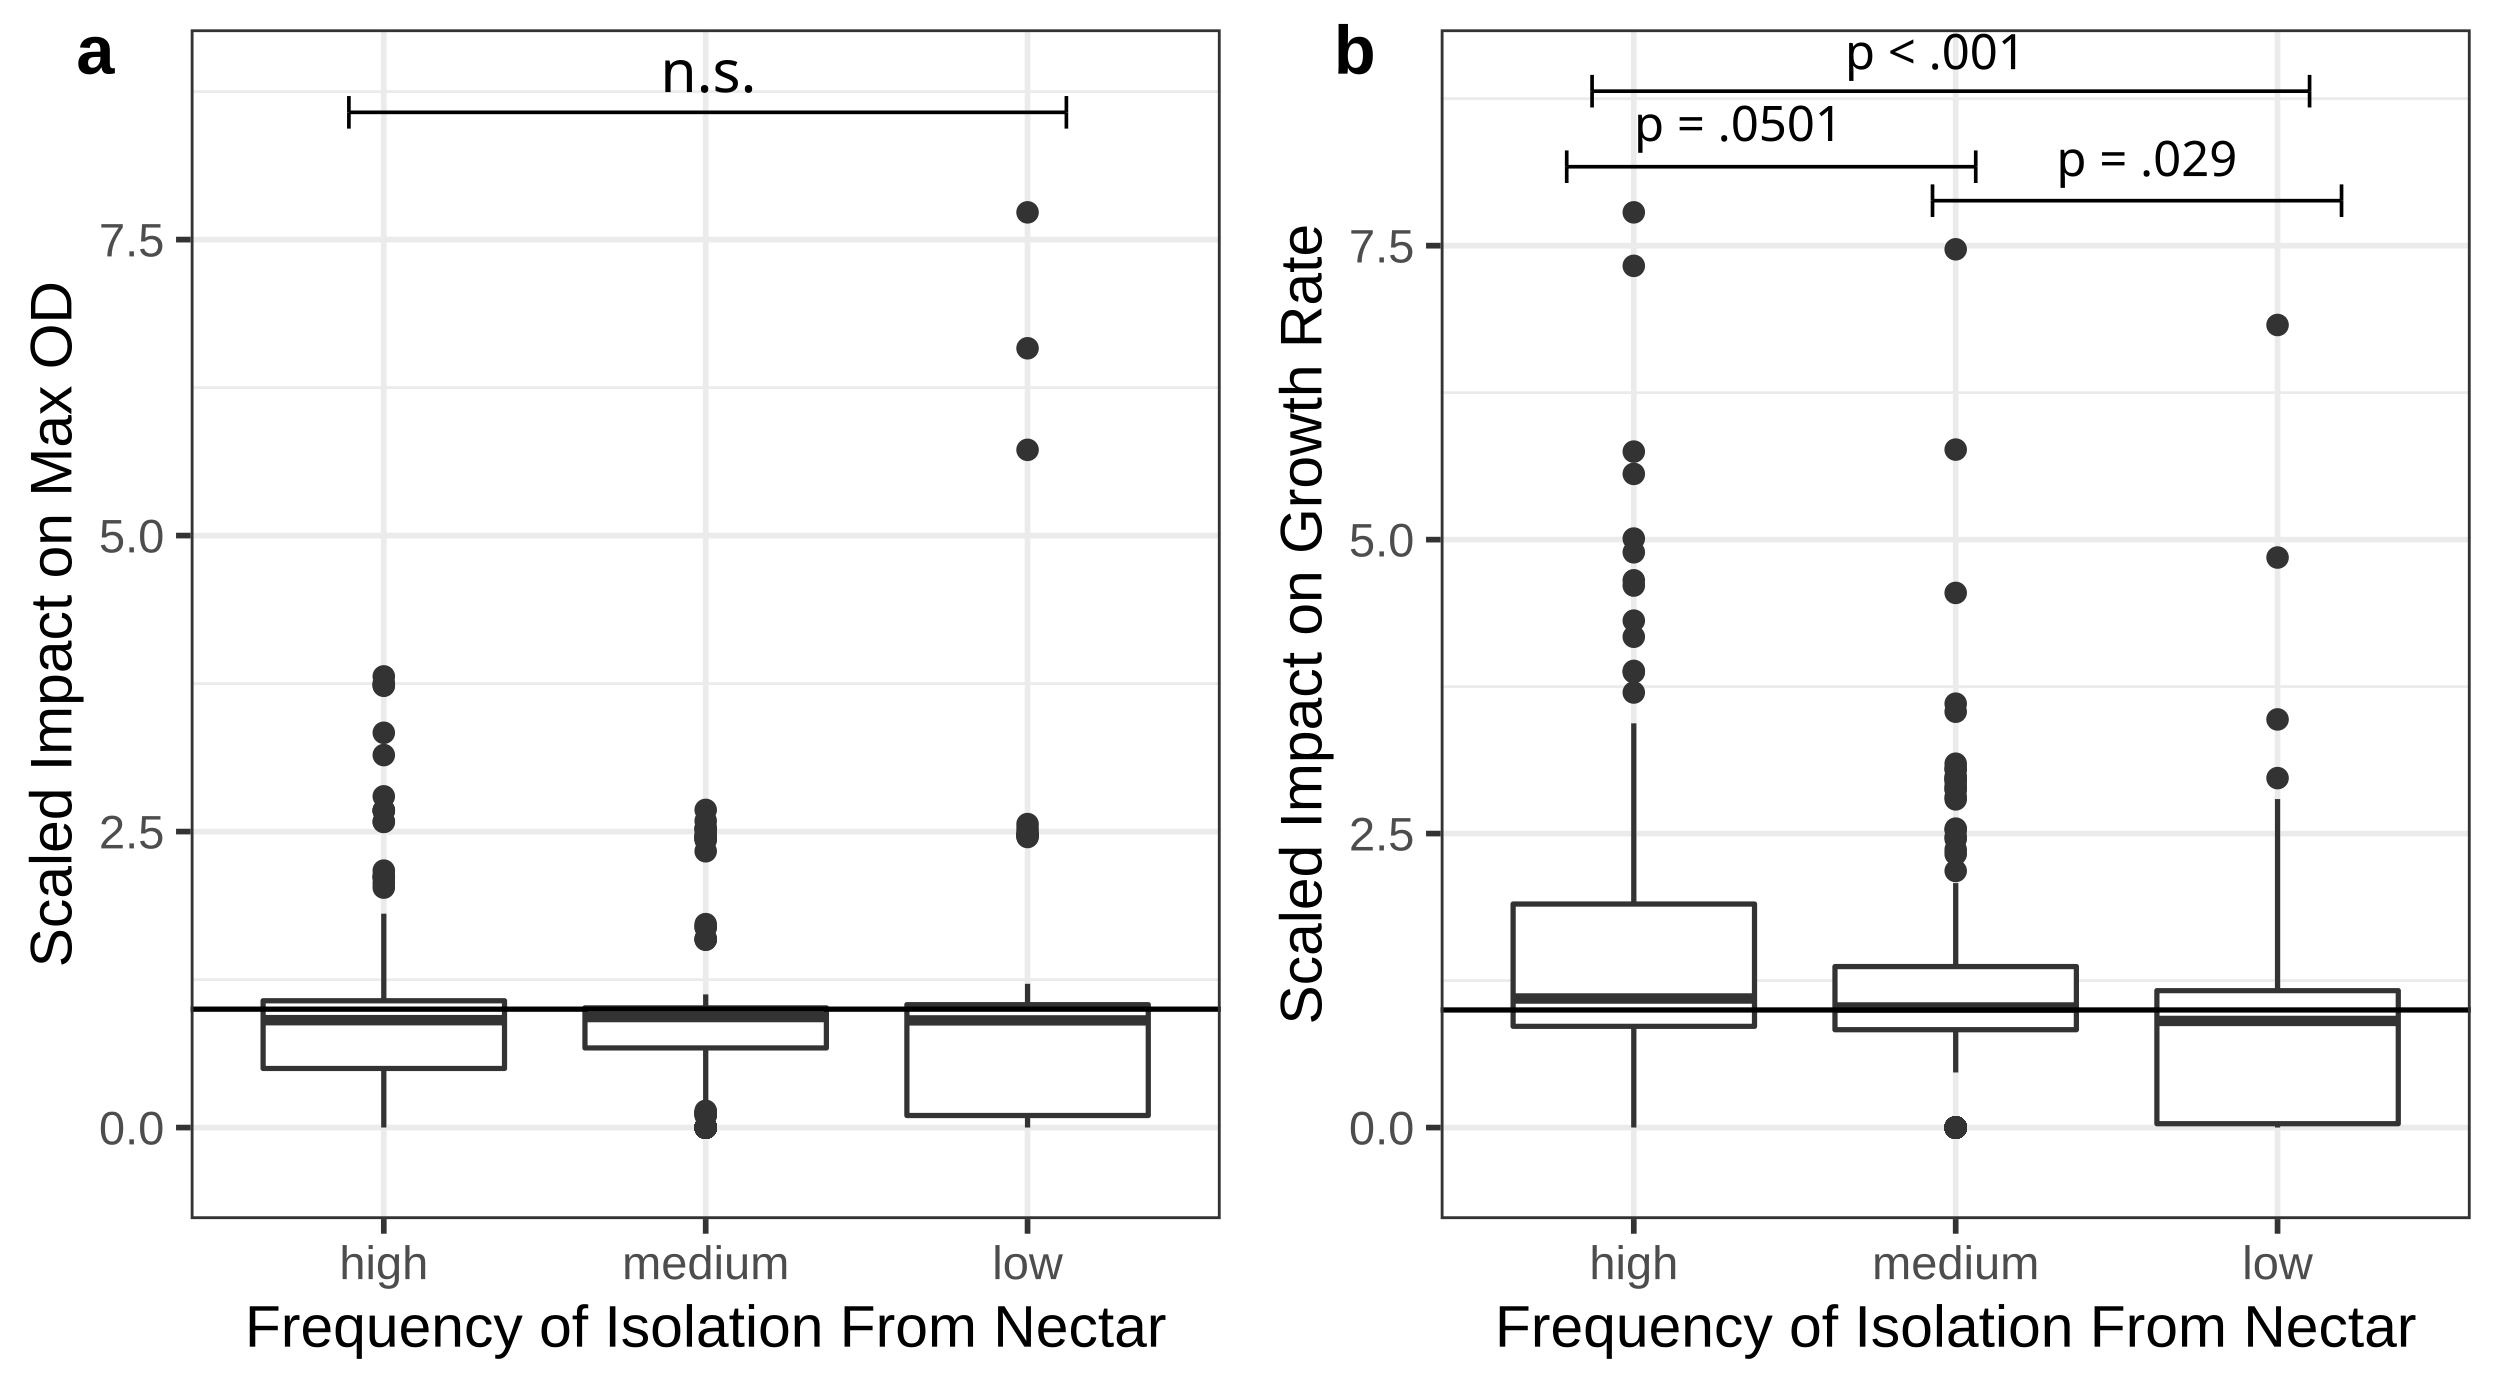
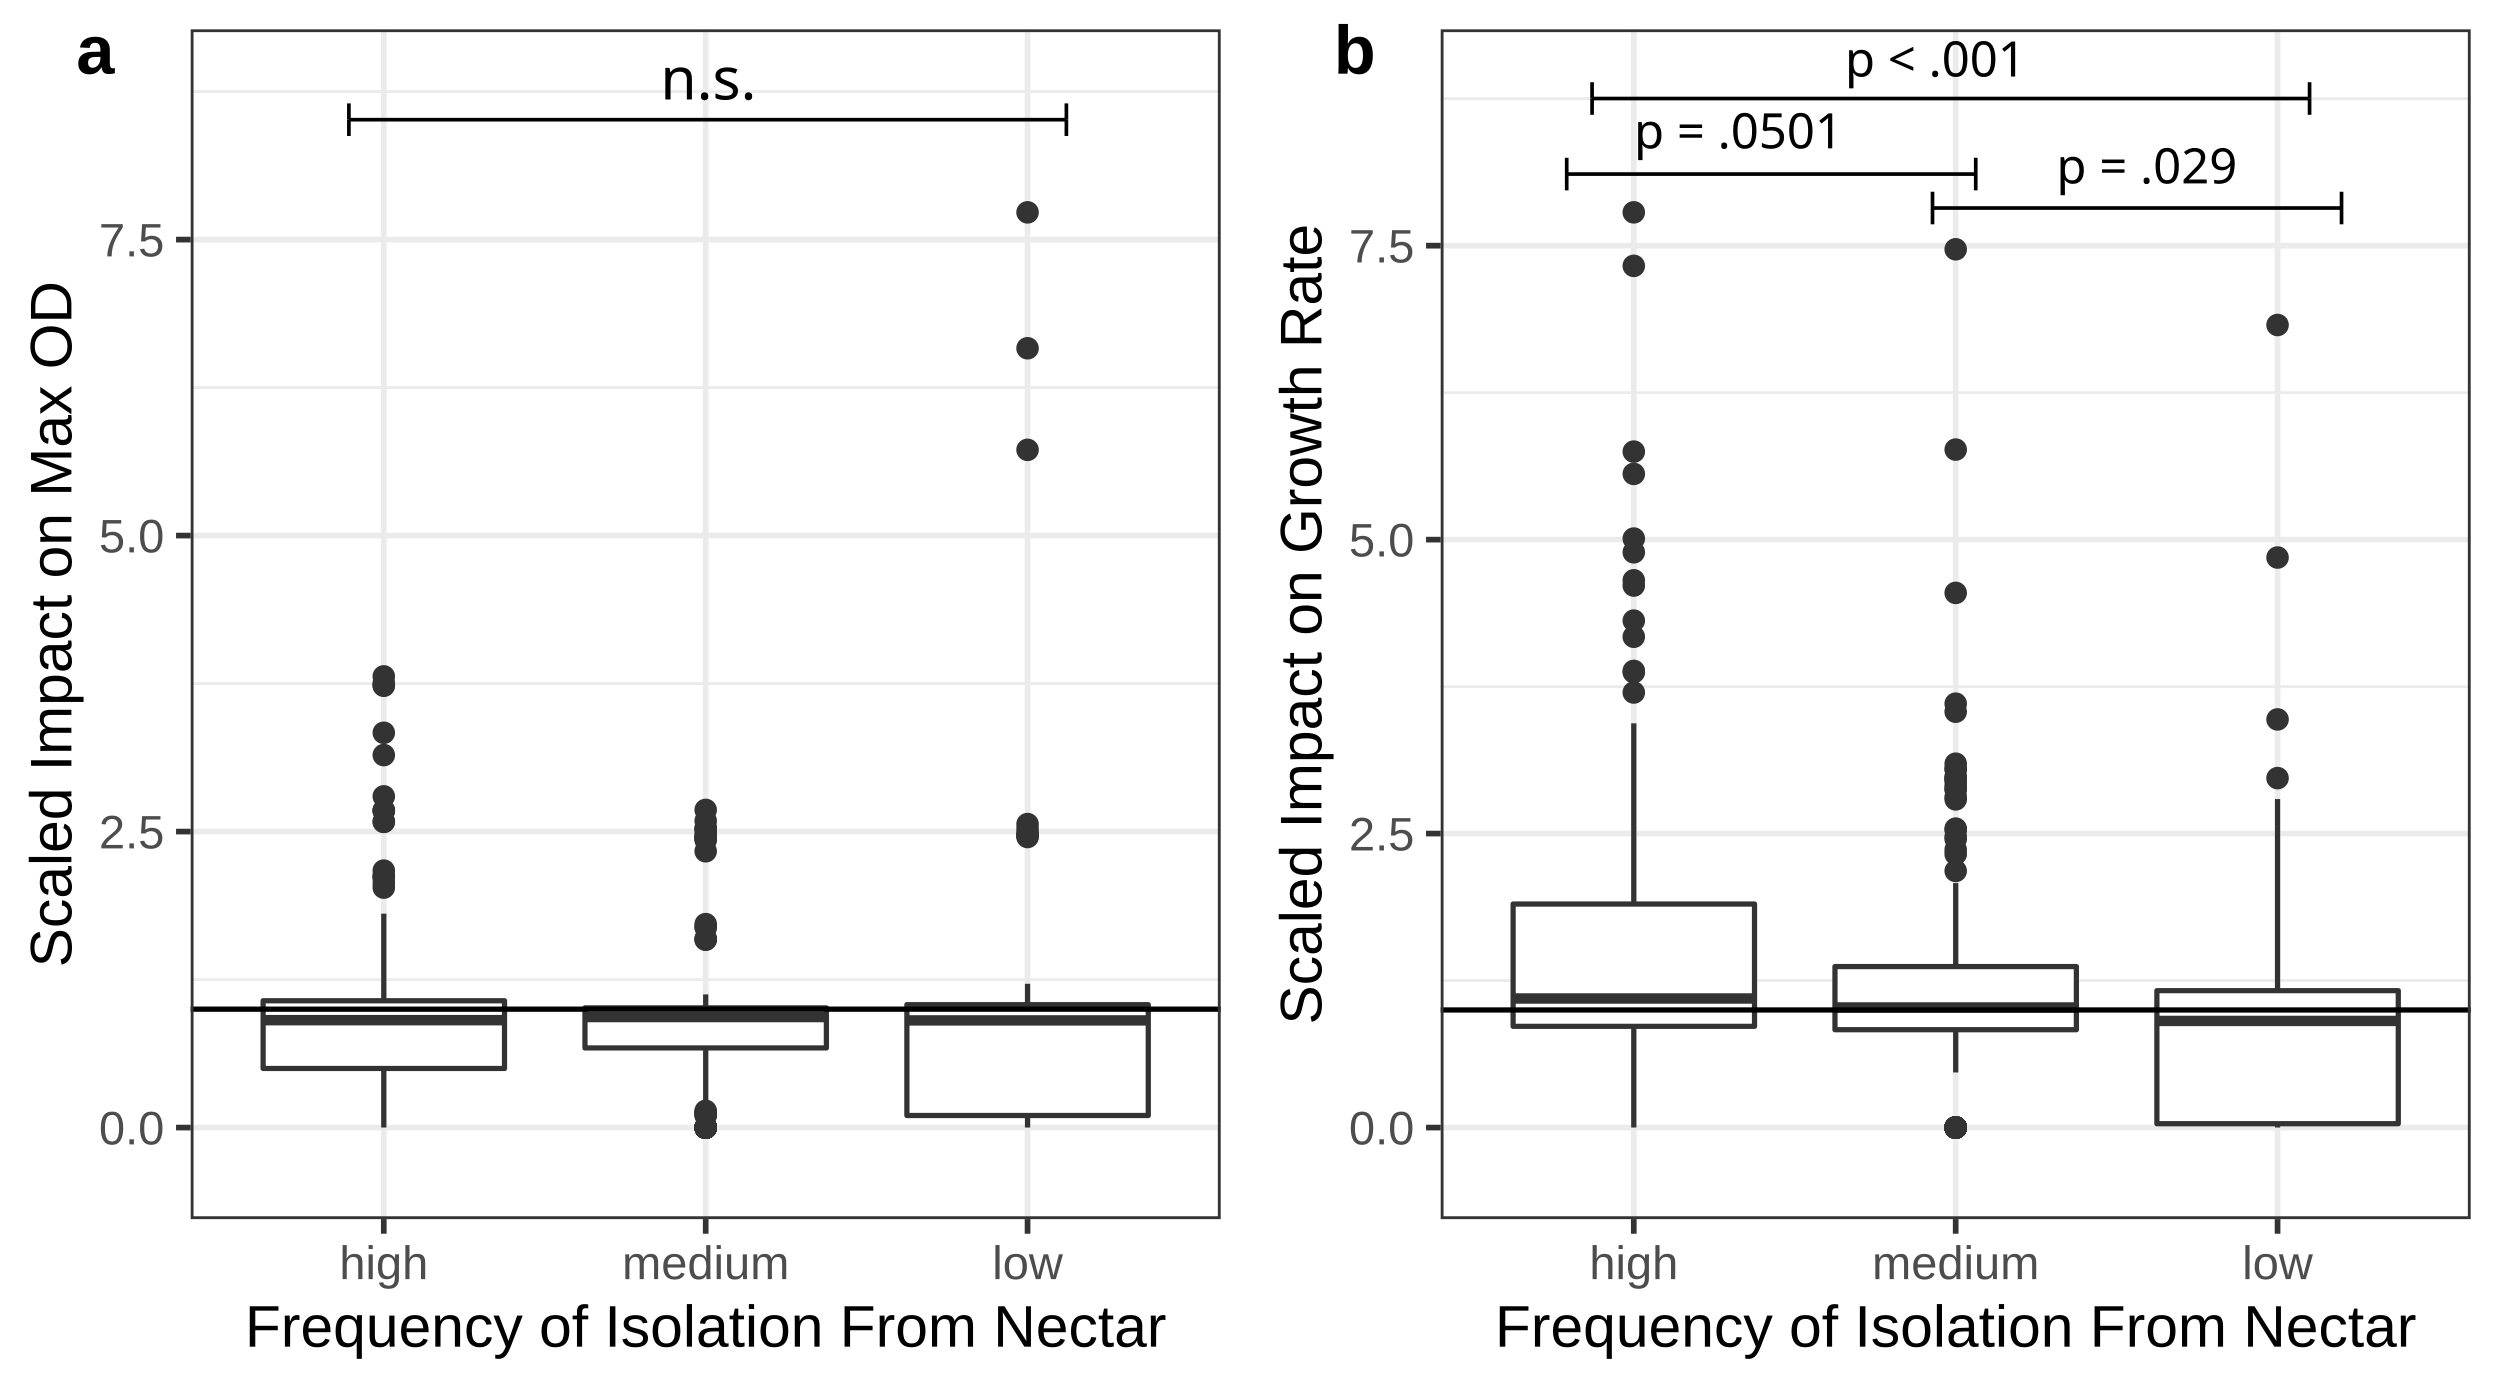
<svg xmlns="http://www.w3.org/2000/svg" class="svglite" width="510.24pt" height="283.46pt" viewBox="0 0 510.24 283.46" version="1.1" id="svg523">
  <defs id="defs4">
    <style type="text/css" id="style2">
    .svglite line, .svglite polyline, .svglite polygon, .svglite path, .svglite rect, .svglite circle {
      fill: none;
      stroke: #000000;
      stroke-linecap: round;
      stroke-linejoin: round;
      stroke-miterlimit: 10.00;
    }
  </style>
  </defs>
  <rect width="100%" height="100%" style="stroke: none; fill: none;" id="rect6" />
  <defs id="defs11">
    <clipPath id="cpMC4wMHw1MTAuMjR8MC4wMHwyODMuNDY=">
      <rect x="0.00" y="0.00" width="510.24" height="283.46" id="rect8" />
    </clipPath>
  </defs>
  <g clip-path="url(#cpMC4wMHw1MTAuMjR8MC4wMHwyODMuNDY=)" id="g13" />
  <defs id="defs18">
    <clipPath id="cpMC4wMHwyNTUuMTJ8MC4wMHwyODMuNDY=">
      <rect x="0.00" y="0.00" width="255.12" height="283.46" id="rect15" />
    </clipPath>
  </defs>
  <g clip-path="url(#cpMC4wMHwyNTUuMTJ8MC4wMHwyODMuNDY=)" id="g22">
    <rect x="0.00" y="0.00" width="255.12" height="283.46" style="stroke-width: 1.16; stroke: #FFFFFF; fill: #FFFFFF;" id="rect20" />
  </g>
  <g clip-path="url(#cpMC4wMHw1MTAuMjR8MC4wMHwyODMuNDY=)" id="g24" />
  <defs id="defs29">
    <clipPath id="cpMzguOTJ8MjQ5LjE0fDUuOTh8MjQ4Ljgx">
      <rect x="38.92" y="5.98" width="210.22" height="242.84" id="rect26" />
    </clipPath>
  </defs>
  <g clip-path="url(#cpMzguOTJ8MjQ5LjE0fDUuOTh8MjQ4Ljgx)" id="g241">
    <rect x="38.92" y="5.98" width="210.22" height="242.84" style="stroke-width: 1.16; stroke: none; fill: #FFFFFF;" id="rect31" />
    <polyline points="38.92,199.93 249.14,199.93 " style="stroke-width: 0.58; stroke: #EBEBEB; stroke-linecap: butt;" id="polyline33" />
    <polyline points="38.92,139.51 249.14,139.51 " style="stroke-width: 0.58; stroke: #EBEBEB; stroke-linecap: butt;" id="polyline35" />
    <polyline points="38.92,79.10 249.14,79.10 " style="stroke-width: 0.58; stroke: #EBEBEB; stroke-linecap: butt;" id="polyline37" />
    <polyline points="38.92,18.69 249.14,18.69 " style="stroke-width: 0.58; stroke: #EBEBEB; stroke-linecap: butt;" id="polyline39" />
    <polyline points="38.92,230.13 249.14,230.13 " style="stroke-width: 1.16; stroke: #EBEBEB; stroke-linecap: butt;" id="polyline41" />
    <polyline points="38.92,169.72 249.14,169.72 " style="stroke-width: 1.16; stroke: #EBEBEB; stroke-linecap: butt;" id="polyline43" />
    <polyline points="38.92,109.31 249.14,109.31 " style="stroke-width: 1.16; stroke: #EBEBEB; stroke-linecap: butt;" id="polyline45" />
    <polyline points="38.92,48.90 249.14,48.90 " style="stroke-width: 1.16; stroke: #EBEBEB; stroke-linecap: butt;" id="polyline47" />
    <polyline points="78.33,248.81 78.33,5.98 " style="stroke-width: 1.16; stroke: #EBEBEB; stroke-linecap: butt;" id="polyline49" />
    <polyline points="144.03,248.81 144.03,5.98 " style="stroke-width: 1.16; stroke: #EBEBEB; stroke-linecap: butt;" id="polyline51" />
    <polyline points="209.72,248.81 209.72,5.98 " style="stroke-width: 1.16; stroke: #EBEBEB; stroke-linecap: butt;" id="polyline53" />
    <circle cx="78.33" cy="138.05" r="1.95" style="stroke-width: 0.71; stroke: #333333; fill: #333333;" id="circle55" />
    <circle cx="78.33" cy="154.11" r="1.95" style="stroke-width: 0.71; stroke: #333333; fill: #333333;" id="circle57" />
    <circle cx="78.33" cy="149.56" r="1.95" style="stroke-width: 0.71; stroke: #333333; fill: #333333;" id="circle59" />
    <circle cx="78.33" cy="139.96" r="1.95" style="stroke-width: 0.71; stroke: #333333; fill: #333333;" id="circle61" />
    <circle cx="78.33" cy="139.44" r="1.95" style="stroke-width: 0.71; stroke: #333333; fill: #333333;" id="circle63" />
    <circle cx="78.33" cy="139.85" r="1.95" style="stroke-width: 0.71; stroke: #333333; fill: #333333;" id="circle65" />
    <circle cx="78.33" cy="179.18" r="1.95" style="stroke-width: 0.71; stroke: #333333; fill: #333333;" id="circle67" />
    <circle cx="78.33" cy="181.16" r="1.95" style="stroke-width: 0.71; stroke: #333333; fill: #333333;" id="circle69" />
    <circle cx="78.33" cy="178.68" r="1.95" style="stroke-width: 0.71; stroke: #333333; fill: #333333;" id="circle71" />
    <circle cx="78.33" cy="179.00" r="1.95" style="stroke-width: 0.71; stroke: #333333; fill: #333333;" id="circle73" />
    <circle cx="78.33" cy="180.25" r="1.95" style="stroke-width: 0.71; stroke: #333333; fill: #333333;" id="circle75" />
    <circle cx="78.33" cy="177.69" r="1.95" style="stroke-width: 0.71; stroke: #333333; fill: #333333;" id="circle77" />
    <circle cx="78.33" cy="165.43" r="1.95" style="stroke-width: 0.71; stroke: #333333; fill: #333333;" id="circle79" />
    <circle cx="78.33" cy="162.53" r="1.95" style="stroke-width: 0.71; stroke: #333333; fill: #333333;" id="circle81" />
    <circle cx="78.33" cy="167.68" r="1.95" style="stroke-width: 0.71; stroke: #333333; fill: #333333;" id="circle83" />
    <circle cx="78.33" cy="165.45" r="1.95" style="stroke-width: 0.71; stroke: #333333; fill: #333333;" id="circle85" />
    <circle cx="78.33" cy="167.75" r="1.95" style="stroke-width: 0.71; stroke: #333333; fill: #333333;" id="circle87" />
    <circle cx="78.33" cy="165.41" r="1.95" style="stroke-width: 0.71; stroke: #333333; fill: #333333;" id="circle89" />
    <line x1="78.33" y1="204.25" x2="78.33" y2="186.47" style="stroke-width: 1.07; stroke: #333333; stroke-linecap: butt;" id="line91" />
    <line x1="78.33" y1="218.07" x2="78.33" y2="230.13" style="stroke-width: 1.07; stroke: #333333; stroke-linecap: butt;" id="line93" />
    <polygon points="53.70,204.25 53.70,218.07 102.97,218.07 102.97,204.25 53.70,204.25 " style="stroke-width: 1.07; stroke: #333333; fill: #FFFFFF;" id="polygon95" />
    <line x1="53.70" y1="208.21" x2="102.97" y2="208.21" style="stroke-width: 2.13; stroke: #333333; stroke-linecap: butt;" id="line97" />
    <circle cx="144.03" cy="173.74" r="1.95" style="stroke-width: 0.71; stroke: #333333; fill: #333333;" id="circle99" />
    <circle cx="144.03" cy="230.13" r="1.95" style="stroke-width: 0.71; stroke: #333333; fill: #333333;" id="circle101" />
    <circle cx="144.03" cy="169.37" r="1.95" style="stroke-width: 0.71; stroke: #333333; fill: #333333;" id="circle103" />
    <circle cx="144.03" cy="230.13" r="1.95" style="stroke-width: 0.71; stroke: #333333; fill: #333333;" id="circle105" />
    <circle cx="144.03" cy="168.99" r="1.95" style="stroke-width: 0.71; stroke: #333333; fill: #333333;" id="circle107" />
    <circle cx="144.03" cy="170.91" r="1.95" style="stroke-width: 0.71; stroke: #333333; fill: #333333;" id="circle109" />
    <circle cx="144.03" cy="230.13" r="1.95" style="stroke-width: 0.71; stroke: #333333; fill: #333333;" id="circle111" />
    <circle cx="144.03" cy="230.13" r="1.95" style="stroke-width: 0.71; stroke: #333333; fill: #333333;" id="circle113" />
    <circle cx="144.03" cy="167.55" r="1.95" style="stroke-width: 0.71; stroke: #333333; fill: #333333;" id="circle115" />
    <circle cx="144.03" cy="230.13" r="1.95" style="stroke-width: 0.71; stroke: #333333; fill: #333333;" id="circle117" />
    <circle cx="144.03" cy="230.13" r="1.95" style="stroke-width: 0.71; stroke: #333333; fill: #333333;" id="circle119" />
    <circle cx="144.03" cy="169.16" r="1.95" style="stroke-width: 0.71; stroke: #333333; fill: #333333;" id="circle121" />
    <circle cx="144.03" cy="226.72" r="1.95" style="stroke-width: 0.71; stroke: #333333; fill: #333333;" id="circle123" />
    <circle cx="144.03" cy="230.13" r="1.95" style="stroke-width: 0.71; stroke: #333333; fill: #333333;" id="circle125" />
    <circle cx="144.03" cy="227.56" r="1.95" style="stroke-width: 0.71; stroke: #333333; fill: #333333;" id="circle127" />
    <circle cx="144.03" cy="227.09" r="1.95" style="stroke-width: 0.71; stroke: #333333; fill: #333333;" id="circle129" />
    <circle cx="144.03" cy="230.13" r="1.95" style="stroke-width: 0.71; stroke: #333333; fill: #333333;" id="circle131" />
    <circle cx="144.03" cy="230.13" r="1.95" style="stroke-width: 0.71; stroke: #333333; fill: #333333;" id="circle133" />
    <circle cx="144.03" cy="230.13" r="1.95" style="stroke-width: 0.71; stroke: #333333; fill: #333333;" id="circle135" />
    <circle cx="144.03" cy="227.18" r="1.95" style="stroke-width: 0.71; stroke: #333333; fill: #333333;" id="circle137" />
    <circle cx="144.03" cy="227.09" r="1.95" style="stroke-width: 0.71; stroke: #333333; fill: #333333;" id="circle139" />
    <circle cx="144.03" cy="230.13" r="1.95" style="stroke-width: 0.71; stroke: #333333; fill: #333333;" id="circle141" />
    <circle cx="144.03" cy="227.65" r="1.95" style="stroke-width: 0.71; stroke: #333333; fill: #333333;" id="circle143" />
    <circle cx="144.03" cy="230.13" r="1.95" style="stroke-width: 0.71; stroke: #333333; fill: #333333;" id="circle145" />
    <circle cx="144.03" cy="230.13" r="1.95" style="stroke-width: 0.71; stroke: #333333; fill: #333333;" id="circle147" />
    <circle cx="144.03" cy="230.13" r="1.95" style="stroke-width: 0.71; stroke: #333333; fill: #333333;" id="circle149" />
    <circle cx="144.03" cy="170.35" r="1.95" style="stroke-width: 0.71; stroke: #333333; fill: #333333;" id="circle151" />
    <circle cx="144.03" cy="230.13" r="1.95" style="stroke-width: 0.71; stroke: #333333; fill: #333333;" id="circle153" />
    <circle cx="144.03" cy="171.46" r="1.95" style="stroke-width: 0.71; stroke: #333333; fill: #333333;" id="circle155" />
    <circle cx="144.03" cy="230.13" r="1.95" style="stroke-width: 0.71; stroke: #333333; fill: #333333;" id="circle157" />
    <circle cx="144.03" cy="230.13" r="1.95" style="stroke-width: 0.71; stroke: #333333; fill: #333333;" id="circle159" />
    <circle cx="144.03" cy="230.13" r="1.95" style="stroke-width: 0.71; stroke: #333333; fill: #333333;" id="circle161" />
    <circle cx="144.03" cy="170.66" r="1.95" style="stroke-width: 0.71; stroke: #333333; fill: #333333;" id="circle163" />
    <circle cx="144.03" cy="171.07" r="1.95" style="stroke-width: 0.71; stroke: #333333; fill: #333333;" id="circle165" />
    <circle cx="144.03" cy="230.13" r="1.95" style="stroke-width: 0.71; stroke: #333333; fill: #333333;" id="circle167" />
    <circle cx="144.03" cy="165.30" r="1.95" style="stroke-width: 0.71; stroke: #333333; fill: #333333;" id="circle169" />
    <circle cx="144.03" cy="230.13" r="1.95" style="stroke-width: 0.71; stroke: #333333; fill: #333333;" id="circle171" />
    <circle cx="144.03" cy="230.13" r="1.95" style="stroke-width: 0.71; stroke: #333333; fill: #333333;" id="circle173" />
    <circle cx="144.03" cy="171.07" r="1.95" style="stroke-width: 0.71; stroke: #333333; fill: #333333;" id="circle175" />
    <circle cx="144.03" cy="188.61" r="1.95" style="stroke-width: 0.71; stroke: #333333; fill: #333333;" id="circle177" />
    <circle cx="144.03" cy="191.72" r="1.95" style="stroke-width: 0.71; stroke: #333333; fill: #333333;" id="circle179" />
    <circle cx="144.03" cy="191.80" r="1.95" style="stroke-width: 0.71; stroke: #333333; fill: #333333;" id="circle181" />
    <circle cx="144.03" cy="230.13" r="1.95" style="stroke-width: 0.71; stroke: #333333; fill: #333333;" id="circle183" />
    <circle cx="144.03" cy="191.57" r="1.95" style="stroke-width: 0.71; stroke: #333333; fill: #333333;" id="circle185" />
    <circle cx="144.03" cy="230.13" r="1.95" style="stroke-width: 0.71; stroke: #333333; fill: #333333;" id="circle187" />
    <circle cx="144.03" cy="189.30" r="1.95" style="stroke-width: 0.71; stroke: #333333; fill: #333333;" id="circle189" />
    <circle cx="144.03" cy="230.13" r="1.95" style="stroke-width: 0.71; stroke: #333333; fill: #333333;" id="circle191" />
    <circle cx="144.03" cy="230.13" r="1.95" style="stroke-width: 0.71; stroke: #333333; fill: #333333;" id="circle193" />
    <circle cx="144.03" cy="230.13" r="1.95" style="stroke-width: 0.71; stroke: #333333; fill: #333333;" id="circle195" />
    <circle cx="144.03" cy="230.13" r="1.95" style="stroke-width: 0.71; stroke: #333333; fill: #333333;" id="circle197" />
    <circle cx="144.03" cy="230.13" r="1.95" style="stroke-width: 0.71; stroke: #333333; fill: #333333;" id="circle199" />
    <circle cx="144.03" cy="189.15" r="1.95" style="stroke-width: 0.71; stroke: #333333; fill: #333333;" id="circle201" />
    <line x1="144.03" y1="205.70" x2="144.03" y2="202.95" style="stroke-width: 1.07; stroke: #333333; stroke-linecap: butt;" id="line203" />
    <line x1="144.03" y1="213.88" x2="144.03" y2="225.30" style="stroke-width: 1.07; stroke: #333333; stroke-linecap: butt;" id="line205" />
    <polygon points="119.39,205.70 119.39,213.88 168.66,213.88 168.66,205.70 119.39,205.70 " style="stroke-width: 1.07; stroke: #333333; fill: #FFFFFF;" id="polygon207" />
    <line x1="119.39" y1="207.58" x2="168.66" y2="207.58" style="stroke-width: 2.13; stroke: #333333; stroke-linecap: butt;" id="line209" />
    <circle cx="209.72" cy="43.34" r="1.95" style="stroke-width: 0.71; stroke: #333333; fill: #333333;" id="circle211" />
    <circle cx="209.72" cy="71.08" r="1.95" style="stroke-width: 0.71; stroke: #333333; fill: #333333;" id="circle213" />
    <circle cx="209.72" cy="91.81" r="1.95" style="stroke-width: 0.71; stroke: #333333; fill: #333333;" id="circle215" />
    <circle cx="209.72" cy="169.26" r="1.95" style="stroke-width: 0.71; stroke: #333333; fill: #333333;" id="circle217" />
    <circle cx="209.72" cy="170.83" r="1.95" style="stroke-width: 0.71; stroke: #333333; fill: #333333;" id="circle219" />
    <circle cx="209.72" cy="170.21" r="1.95" style="stroke-width: 0.71; stroke: #333333; fill: #333333;" id="circle221" />
    <circle cx="209.72" cy="168.19" r="1.95" style="stroke-width: 0.71; stroke: #333333; fill: #333333;" id="circle223" />
    <circle cx="209.72" cy="170.40" r="1.95" style="stroke-width: 0.71; stroke: #333333; fill: #333333;" id="circle225" />
    <circle cx="209.72" cy="170.59" r="1.95" style="stroke-width: 0.71; stroke: #333333; fill: #333333;" id="circle227" />
    <line x1="209.72" y1="205.05" x2="209.72" y2="200.79" style="stroke-width: 1.07; stroke: #333333; stroke-linecap: butt;" id="line229" />
    <line x1="209.72" y1="227.67" x2="209.72" y2="230.13" style="stroke-width: 1.07; stroke: #333333; stroke-linecap: butt;" id="line231" />
    <polygon points="185.09,205.05 185.09,227.67 234.36,227.67 234.36,205.05 185.09,205.05 " style="stroke-width: 1.07; stroke: #333333; fill: #FFFFFF;" id="polygon233" />
    <line x1="185.09" y1="208.26" x2="234.36" y2="208.26" style="stroke-width: 2.13; stroke: #333333; stroke-linecap: butt;" id="line235" />
    <line x1="38.92" y1="205.97" x2="249.14" y2="205.97" style="stroke-width: 1.07; stroke-linecap: butt;" id="line237" />
    <rect x="38.92" y="5.98" width="210.22" height="242.84" style="stroke-width: 1.16; stroke: #333333;" id="rect239" />
  </g>
  <g clip-path="url(#cpMC4wMHw1MTAuMjR8MC4wMHwyODMuNDY=)" id="g277">
-     <text x="33.54" y="233.57" text-anchor="end" style="font-size: 9.60px; fill: #4D4D4D; font-family: Arial;" textLength="13.33px" lengthAdjust="spacingAndGlyphs" id="text243">0.0</text>
-     <text x="33.54" y="173.16" text-anchor="end" style="font-size: 9.60px; fill: #4D4D4D; font-family: Arial;" textLength="13.33px" lengthAdjust="spacingAndGlyphs" id="text245">2.5</text>
-     <text x="33.54" y="112.74" text-anchor="end" style="font-size: 9.60px; fill: #4D4D4D; font-family: Arial;" textLength="13.33px" lengthAdjust="spacingAndGlyphs" id="text247">5.0</text>
-     <text x="33.54" y="52.33" text-anchor="end" style="font-size: 9.60px; fill: #4D4D4D; font-family: Arial;" textLength="13.33px" lengthAdjust="spacingAndGlyphs" id="text249">7.5</text>
+     <text x="33.54" y="233.57" text-anchor="end" style="font-size:9.6px;font-family:Arial;fill:#4d4d4d" textLength="13.33" lengthAdjust="spacingAndGlyphs" id="text243">0.0</text>
+     <text x="33.54" y="173.16" text-anchor="end" style="font-size:9.6px;font-family:Arial;fill:#4d4d4d" textLength="13.33" lengthAdjust="spacingAndGlyphs" id="text245">2.5</text>
+     <text x="33.54" y="112.74" text-anchor="end" style="font-size:9.6px;font-family:Arial;fill:#4d4d4d" textLength="13.33" lengthAdjust="spacingAndGlyphs" id="text247">5.0</text>
+     <text x="33.54" y="52.33" text-anchor="end" style="font-size:9.6px;font-family:Arial;fill:#4d4d4d" textLength="13.33" lengthAdjust="spacingAndGlyphs" id="text249">7.5</text>
    <polyline points="35.93,230.13 38.92,230.13 " style="stroke-width: 1.16; stroke: #333333; stroke-linecap: butt;" id="polyline251" />
    <polyline points="35.93,169.72 38.92,169.72 " style="stroke-width: 1.16; stroke: #333333; stroke-linecap: butt;" id="polyline253" />
    <polyline points="35.93,109.31 38.92,109.31 " style="stroke-width: 1.16; stroke: #333333; stroke-linecap: butt;" id="polyline255" />
    <polyline points="35.93,48.90 38.92,48.90 " style="stroke-width: 1.16; stroke: #333333; stroke-linecap: butt;" id="polyline257" />
    <polyline points="78.33,251.80 78.33,248.81 " style="stroke-width: 1.16; stroke: #333333; stroke-linecap: butt;" id="polyline259" />
    <polyline points="144.03,251.80 144.03,248.81 " style="stroke-width: 1.16; stroke: #333333; stroke-linecap: butt;" id="polyline261" />
    <polyline points="209.72,251.80 209.72,248.81 " style="stroke-width: 1.16; stroke: #333333; stroke-linecap: butt;" id="polyline263" />
-     <text x="78.33" y="261.06" text-anchor="middle" style="font-size: 9.60px; fill: #4D4D4D; font-family: Arial;" textLength="18.14px" lengthAdjust="spacingAndGlyphs" id="text265">high</text>
-     <text x="144.03" y="261.06" text-anchor="middle" style="font-size: 9.60px; fill: #4D4D4D; font-family: Arial;" textLength="34.12px" lengthAdjust="spacingAndGlyphs" id="text267">medium</text>
-     <text x="209.72" y="261.06" text-anchor="middle" style="font-size: 9.60px; fill: #4D4D4D; font-family: Arial;" textLength="14.39px" lengthAdjust="spacingAndGlyphs" id="text269">low</text>
-     <text x="144.03" y="274.85" text-anchor="middle" style="font-size: 12.00px; font-family: Arial;" textLength="188.10px" lengthAdjust="spacingAndGlyphs" id="text271">Frequency of Isolation From Nectar</text>
-     <text transform="translate(14.57,127.40) rotate(-90)" text-anchor="middle" style="font-size: 12.00px; font-family: Arial;" textLength="140.09px" lengthAdjust="spacingAndGlyphs" id="text273">Scaled Impact on Max OD</text>
-     <text x="15.57" y="15.03" style="font-size: 14.00px; font-weight: bold; font-family: Arial;" textLength="7.78px" lengthAdjust="spacingAndGlyphs" id="text275">a</text>
+     <text x="78.33" y="261.06" text-anchor="middle" style="font-size:9.6px;font-family:Arial;fill:#4d4d4d" textLength="18.14" lengthAdjust="spacingAndGlyphs" id="text265">high</text>
+     <text x="144.03" y="261.06" text-anchor="middle" style="font-size:9.6px;font-family:Arial;fill:#4d4d4d" textLength="34.12" lengthAdjust="spacingAndGlyphs" id="text267">medium</text>
+     <text x="209.72" y="261.06" text-anchor="middle" style="font-size:9.6px;font-family:Arial;fill:#4d4d4d" textLength="14.39" lengthAdjust="spacingAndGlyphs" id="text269">low</text>
+     <text x="144.03" y="274.85" text-anchor="middle" style="font-size:12px;font-family:Arial" textLength="188.1" lengthAdjust="spacingAndGlyphs" id="text271">Frequency of Isolation From Nectar</text>
+     <text transform="rotate(-90,70.985,56.415)" text-anchor="middle" style="font-size:12px;font-family:Arial" textLength="140.09" lengthAdjust="spacingAndGlyphs" id="text273">Scaled Impact on Max OD</text>
+     <text x="15.57" y="15.03" style="font-weight:bold;font-size:14px;font-family:Arial" textLength="7.78" lengthAdjust="spacingAndGlyphs" id="text275">a</text>
  </g>
  <defs id="defs282">
    <clipPath id="cpMjU1LjEyfDUxMC4yNHwwLjAwfDI4My40Ng==">
      <rect x="255.12" y="0.00" width="255.12" height="283.46" id="rect279" />
    </clipPath>
  </defs>
  <g clip-path="url(#cpMjU1LjEyfDUxMC4yNHwwLjAwfDI4My40Ng==)" id="g286">
    <rect x="255.12" y="0.00" width="255.12" height="283.46" style="stroke-width: 1.16; stroke: #FFFFFF; fill: #FFFFFF;" id="rect284" />
  </g>
  <g clip-path="url(#cpMC4wMHw1MTAuMjR8MC4wMHwyODMuNDY=)" id="g288" />
  <defs id="defs293">
    <clipPath id="cpMjk0LjA0fDUwNC4yNnw1Ljk4fDI0OC44MQ==">
      <rect x="294.04" y="5.98" width="210.22" height="242.84" id="rect290" />
    </clipPath>
  </defs>
  <g clip-path="url(#cpMjk0LjA0fDUwNC4yNnw1Ljk4fDI0OC44MQ==)" id="g485">
    <rect x="294.04" y="5.98" width="210.22" height="242.84" style="stroke-width: 1.16; stroke: none; fill: #FFFFFF;" id="rect295" />
    <polyline points="294.04,200.13 504.26,200.13 " style="stroke-width: 0.58; stroke: #EBEBEB; stroke-linecap: butt;" id="polyline297" />
    <polyline points="294.04,140.14 504.26,140.14 " style="stroke-width: 0.58; stroke: #EBEBEB; stroke-linecap: butt;" id="polyline299" />
    <polyline points="294.04,80.14 504.26,80.14 " style="stroke-width: 0.58; stroke: #EBEBEB; stroke-linecap: butt;" id="polyline301" />
    <polyline points="294.04,20.14 504.26,20.14 " style="stroke-width: 0.58; stroke: #EBEBEB; stroke-linecap: butt;" id="polyline303" />
    <polyline points="294.04,230.13 504.26,230.13 " style="stroke-width: 1.16; stroke: #EBEBEB; stroke-linecap: butt;" id="polyline305" />
    <polyline points="294.04,170.13 504.26,170.13 " style="stroke-width: 1.16; stroke: #EBEBEB; stroke-linecap: butt;" id="polyline307" />
    <polyline points="294.04,110.14 504.26,110.14 " style="stroke-width: 1.16; stroke: #EBEBEB; stroke-linecap: butt;" id="polyline309" />
    <polyline points="294.04,50.14 504.26,50.14 " style="stroke-width: 1.16; stroke: #EBEBEB; stroke-linecap: butt;" id="polyline311" />
    <polyline points="333.45,248.81 333.45,5.98 " style="stroke-width: 1.16; stroke: #EBEBEB; stroke-linecap: butt;" id="polyline313" />
    <polyline points="399.15,248.81 399.15,5.98 " style="stroke-width: 1.16; stroke: #EBEBEB; stroke-linecap: butt;" id="polyline315" />
    <polyline points="464.84,248.81 464.84,5.98 " style="stroke-width: 1.16; stroke: #EBEBEB; stroke-linecap: butt;" id="polyline317" />
    <circle cx="333.45" cy="119.51" r="1.95" style="stroke-width: 0.71; stroke: #333333; fill: #333333;" id="circle319" />
    <circle cx="333.45" cy="54.26" r="1.95" style="stroke-width: 0.71; stroke: #333333; fill: #333333;" id="circle321" />
    <circle cx="333.45" cy="92.17" r="1.95" style="stroke-width: 0.71; stroke: #333333; fill: #333333;" id="circle323" />
    <circle cx="333.45" cy="118.44" r="1.95" style="stroke-width: 0.71; stroke: #333333; fill: #333333;" id="circle325" />
    <circle cx="333.45" cy="112.72" r="1.95" style="stroke-width: 0.71; stroke: #333333; fill: #333333;" id="circle327" />
    <circle cx="333.45" cy="109.92" r="1.95" style="stroke-width: 0.71; stroke: #333333; fill: #333333;" id="circle329" />
    <circle cx="333.45" cy="43.34" r="1.95" style="stroke-width: 0.71; stroke: #333333; fill: #333333;" id="circle331" />
    <circle cx="333.45" cy="96.72" r="1.95" style="stroke-width: 0.71; stroke: #333333; fill: #333333;" id="circle333" />
    <circle cx="333.45" cy="136.93" r="1.95" style="stroke-width: 0.71; stroke: #333333; fill: #333333;" id="circle335" />
    <circle cx="333.45" cy="126.67" r="1.95" style="stroke-width: 0.71; stroke: #333333; fill: #333333;" id="circle337" />
    <circle cx="333.45" cy="137.20" r="1.95" style="stroke-width: 0.71; stroke: #333333; fill: #333333;" id="circle339" />
    <circle cx="333.45" cy="141.34" r="1.95" style="stroke-width: 0.71; stroke: #333333; fill: #333333;" id="circle341" />
    <circle cx="333.45" cy="129.96" r="1.95" style="stroke-width: 0.71; stroke: #333333; fill: #333333;" id="circle343" />
    <line x1="333.45" y1="184.51" x2="333.45" y2="147.63" style="stroke-width: 1.07; stroke: #333333; stroke-linecap: butt;" id="line345" />
    <line x1="333.45" y1="209.47" x2="333.45" y2="230.13" style="stroke-width: 1.07; stroke: #333333; stroke-linecap: butt;" id="line347" />
    <polygon points="308.82,184.51 308.82,209.47 358.09,209.47 358.09,184.51 308.82,184.51 " style="stroke-width: 1.07; stroke: #333333; fill: #FFFFFF;" id="polygon349" />
    <line x1="308.82" y1="203.79" x2="358.09" y2="203.79" style="stroke-width: 2.13; stroke: #333333; stroke-linecap: butt;" id="line351" />
    <circle cx="399.15" cy="121.01" r="1.95" style="stroke-width: 0.71; stroke: #333333; fill: #333333;" id="circle353" />
    <circle cx="399.15" cy="230.13" r="1.95" style="stroke-width: 0.71; stroke: #333333; fill: #333333;" id="circle355" />
    <circle cx="399.15" cy="155.87" r="1.95" style="stroke-width: 0.71; stroke: #333333; fill: #333333;" id="circle357" />
    <circle cx="399.15" cy="50.88" r="1.95" style="stroke-width: 0.71; stroke: #333333; fill: #333333;" id="circle359" />
    <circle cx="399.15" cy="230.13" r="1.95" style="stroke-width: 0.71; stroke: #333333; fill: #333333;" id="circle361" />
    <circle cx="399.15" cy="91.76" r="1.95" style="stroke-width: 0.71; stroke: #333333; fill: #333333;" id="circle363" />
    <circle cx="399.15" cy="160.33" r="1.95" style="stroke-width: 0.71; stroke: #333333; fill: #333333;" id="circle365" />
    <circle cx="399.15" cy="143.62" r="1.95" style="stroke-width: 0.71; stroke: #333333; fill: #333333;" id="circle367" />
    <circle cx="399.15" cy="230.13" r="1.95" style="stroke-width: 0.71; stroke: #333333; fill: #333333;" id="circle369" />
    <circle cx="399.15" cy="230.13" r="1.95" style="stroke-width: 0.71; stroke: #333333; fill: #333333;" id="circle371" />
    <circle cx="399.15" cy="156.90" r="1.95" style="stroke-width: 0.71; stroke: #333333; fill: #333333;" id="circle373" />
    <circle cx="399.15" cy="158.84" r="1.95" style="stroke-width: 0.71; stroke: #333333; fill: #333333;" id="circle375" />
    <circle cx="399.15" cy="230.13" r="1.95" style="stroke-width: 0.71; stroke: #333333; fill: #333333;" id="circle377" />
    <circle cx="399.15" cy="230.13" r="1.95" style="stroke-width: 0.71; stroke: #333333; fill: #333333;" id="circle379" />
    <circle cx="399.15" cy="145.26" r="1.95" style="stroke-width: 0.71; stroke: #333333; fill: #333333;" id="circle381" />
    <circle cx="399.15" cy="162.64" r="1.95" style="stroke-width: 0.71; stroke: #333333; fill: #333333;" id="circle383" />
    <circle cx="399.15" cy="230.13" r="1.95" style="stroke-width: 0.71; stroke: #333333; fill: #333333;" id="circle385" />
    <circle cx="399.15" cy="170.79" r="1.95" style="stroke-width: 0.71; stroke: #333333; fill: #333333;" id="circle387" />
    <circle cx="399.15" cy="173.42" r="1.95" style="stroke-width: 0.71; stroke: #333333; fill: #333333;" id="circle389" />
    <circle cx="399.15" cy="230.13" r="1.95" style="stroke-width: 0.71; stroke: #333333; fill: #333333;" id="circle391" />
    <circle cx="399.15" cy="230.13" r="1.95" style="stroke-width: 0.71; stroke: #333333; fill: #333333;" id="circle393" />
    <circle cx="399.15" cy="230.13" r="1.95" style="stroke-width: 0.71; stroke: #333333; fill: #333333;" id="circle395" />
    <circle cx="399.15" cy="169.38" r="1.95" style="stroke-width: 0.71; stroke: #333333; fill: #333333;" id="circle397" />
    <circle cx="399.15" cy="230.13" r="1.95" style="stroke-width: 0.71; stroke: #333333; fill: #333333;" id="circle399" />
    <circle cx="399.15" cy="174.32" r="1.95" style="stroke-width: 0.71; stroke: #333333; fill: #333333;" id="circle401" />
    <circle cx="399.15" cy="171.23" r="1.95" style="stroke-width: 0.71; stroke: #333333; fill: #333333;" id="circle403" />
    <circle cx="399.15" cy="230.13" r="1.95" style="stroke-width: 0.71; stroke: #333333; fill: #333333;" id="circle405" />
    <circle cx="399.15" cy="230.13" r="1.95" style="stroke-width: 0.71; stroke: #333333; fill: #333333;" id="circle407" />
    <circle cx="399.15" cy="177.76" r="1.95" style="stroke-width: 0.71; stroke: #333333; fill: #333333;" id="circle409" />
    <circle cx="399.15" cy="230.13" r="1.95" style="stroke-width: 0.71; stroke: #333333; fill: #333333;" id="circle411" />
    <circle cx="399.15" cy="161.17" r="1.95" style="stroke-width: 0.71; stroke: #333333; fill: #333333;" id="circle413" />
    <circle cx="399.15" cy="230.13" r="1.95" style="stroke-width: 0.71; stroke: #333333; fill: #333333;" id="circle415" />
    <circle cx="399.15" cy="160.98" r="1.95" style="stroke-width: 0.71; stroke: #333333; fill: #333333;" id="circle417" />
    <circle cx="399.15" cy="230.13" r="1.95" style="stroke-width: 0.71; stroke: #333333; fill: #333333;" id="circle419" />
    <circle cx="399.15" cy="230.13" r="1.95" style="stroke-width: 0.71; stroke: #333333; fill: #333333;" id="circle421" />
    <circle cx="399.15" cy="230.13" r="1.95" style="stroke-width: 0.71; stroke: #333333; fill: #333333;" id="circle423" />
    <circle cx="399.15" cy="159.28" r="1.95" style="stroke-width: 0.71; stroke: #333333; fill: #333333;" id="circle425" />
    <circle cx="399.15" cy="159.10" r="1.95" style="stroke-width: 0.71; stroke: #333333; fill: #333333;" id="circle427" />
    <circle cx="399.15" cy="163.15" r="1.95" style="stroke-width: 0.71; stroke: #333333; fill: #333333;" id="circle429" />
    <circle cx="399.15" cy="230.13" r="1.95" style="stroke-width: 0.71; stroke: #333333; fill: #333333;" id="circle431" />
    <circle cx="399.15" cy="157.02" r="1.95" style="stroke-width: 0.71; stroke: #333333; fill: #333333;" id="circle433" />
    <circle cx="399.15" cy="230.13" r="1.95" style="stroke-width: 0.71; stroke: #333333; fill: #333333;" id="circle435" />
    <circle cx="399.15" cy="230.13" r="1.95" style="stroke-width: 0.71; stroke: #333333; fill: #333333;" id="circle437" />
    <circle cx="399.15" cy="158.47" r="1.95" style="stroke-width: 0.71; stroke: #333333; fill: #333333;" id="circle439" />
    <circle cx="399.15" cy="230.13" r="1.95" style="stroke-width: 0.71; stroke: #333333; fill: #333333;" id="circle441" />
    <circle cx="399.15" cy="230.13" r="1.95" style="stroke-width: 0.71; stroke: #333333; fill: #333333;" id="circle443" />
    <circle cx="399.15" cy="230.13" r="1.95" style="stroke-width: 0.71; stroke: #333333; fill: #333333;" id="circle445" />
    <circle cx="399.15" cy="230.13" r="1.95" style="stroke-width: 0.71; stroke: #333333; fill: #333333;" id="circle447" />
    <circle cx="399.15" cy="230.13" r="1.95" style="stroke-width: 0.71; stroke: #333333; fill: #333333;" id="circle449" />
    <circle cx="399.15" cy="230.13" r="1.95" style="stroke-width: 0.71; stroke: #333333; fill: #333333;" id="circle451" />
    <circle cx="399.15" cy="169.12" r="1.95" style="stroke-width: 0.71; stroke: #333333; fill: #333333;" id="circle453" />
    <circle cx="399.15" cy="230.13" r="1.95" style="stroke-width: 0.71; stroke: #333333; fill: #333333;" id="circle455" />
    <line x1="399.15" y1="197.27" x2="399.15" y2="180.23" style="stroke-width: 1.07; stroke: #333333; stroke-linecap: butt;" id="line457" />
    <line x1="399.15" y1="210.16" x2="399.15" y2="218.88" style="stroke-width: 1.07; stroke: #333333; stroke-linecap: butt;" id="line459" />
    <polygon points="374.51,197.27 374.51,210.16 423.78,210.16 423.78,197.27 374.51,197.27 " style="stroke-width: 1.07; stroke: #333333; fill: #FFFFFF;" id="polygon461" />
    <line x1="374.51" y1="205.62" x2="423.78" y2="205.62" style="stroke-width: 2.13; stroke: #333333; stroke-linecap: butt;" id="line463" />
    <circle cx="464.84" cy="113.79" r="1.95" style="stroke-width: 0.71; stroke: #333333; fill: #333333;" id="circle465" />
    <circle cx="464.84" cy="158.81" r="1.95" style="stroke-width: 0.71; stroke: #333333; fill: #333333;" id="circle467" />
    <circle cx="464.84" cy="146.83" r="1.95" style="stroke-width: 0.71; stroke: #333333; fill: #333333;" id="circle469" />
    <circle cx="464.84" cy="66.33" r="1.95" style="stroke-width: 0.71; stroke: #333333; fill: #333333;" id="circle471" />
    <line x1="464.84" y1="202.19" x2="464.84" y2="163.08" style="stroke-width: 1.07; stroke: #333333; stroke-linecap: butt;" id="line473" />
    <line x1="464.84" y1="229.34" x2="464.84" y2="230.13" style="stroke-width: 1.07; stroke: #333333; stroke-linecap: butt;" id="line475" />
    <polygon points="440.21,202.19 440.21,229.34 489.48,229.34 489.48,202.19 440.21,202.19 " style="stroke-width: 1.07; stroke: #333333; fill: #FFFFFF;" id="polygon477" />
    <line x1="440.21" y1="208.37" x2="489.48" y2="208.37" style="stroke-width: 2.13; stroke: #333333; stroke-linecap: butt;" id="line479" />
    <line x1="294.04" y1="206.13" x2="504.26" y2="206.13" style="stroke-width: 1.07; stroke-linecap: butt;" id="line481" />
    <rect x="294.04" y="5.98" width="210.22" height="242.84" style="stroke-width: 1.16; stroke: #333333;" id="rect483" />
  </g>
  <g clip-path="url(#cpMC4wMHw1MTAuMjR8MC4wMHwyODMuNDY=)" id="g521">
-     <text x="288.66" y="233.57" text-anchor="end" style="font-size: 9.60px; fill: #4D4D4D; font-family: Arial;" textLength="13.33px" lengthAdjust="spacingAndGlyphs" id="text487">0.0</text>
-     <text x="288.66" y="173.57" text-anchor="end" style="font-size: 9.60px; fill: #4D4D4D; font-family: Arial;" textLength="13.33px" lengthAdjust="spacingAndGlyphs" id="text489">2.5</text>
-     <text x="288.66" y="113.57" text-anchor="end" style="font-size: 9.60px; fill: #4D4D4D; font-family: Arial;" textLength="13.33px" lengthAdjust="spacingAndGlyphs" id="text491">5.0</text>
-     <text x="288.66" y="53.57" text-anchor="end" style="font-size: 9.60px; fill: #4D4D4D; font-family: Arial;" textLength="13.33px" lengthAdjust="spacingAndGlyphs" id="text493">7.5</text>
+     <text x="288.66" y="233.57" text-anchor="end" style="font-size:9.6px;font-family:Arial;fill:#4d4d4d" textLength="13.33" lengthAdjust="spacingAndGlyphs" id="text487">0.0</text>
+     <text x="288.66" y="173.57" text-anchor="end" style="font-size:9.6px;font-family:Arial;fill:#4d4d4d" textLength="13.33" lengthAdjust="spacingAndGlyphs" id="text489">2.5</text>
+     <text x="288.66" y="113.57" text-anchor="end" style="font-size:9.6px;font-family:Arial;fill:#4d4d4d" textLength="13.33" lengthAdjust="spacingAndGlyphs" id="text491">5.0</text>
+     <text x="288.66" y="53.57" text-anchor="end" style="font-size:9.6px;font-family:Arial;fill:#4d4d4d" textLength="13.33" lengthAdjust="spacingAndGlyphs" id="text493">7.5</text>
    <polyline points="291.05,230.13 294.04,230.13 " style="stroke-width: 1.16; stroke: #333333; stroke-linecap: butt;" id="polyline495" />
    <polyline points="291.05,170.13 294.04,170.13 " style="stroke-width: 1.16; stroke: #333333; stroke-linecap: butt;" id="polyline497" />
    <polyline points="291.05,110.14 294.04,110.14 " style="stroke-width: 1.16; stroke: #333333; stroke-linecap: butt;" id="polyline499" />
    <polyline points="291.05,50.14 294.04,50.14 " style="stroke-width: 1.16; stroke: #333333; stroke-linecap: butt;" id="polyline501" />
    <polyline points="333.45,251.80 333.45,248.81 " style="stroke-width: 1.16; stroke: #333333; stroke-linecap: butt;" id="polyline503" />
    <polyline points="399.15,251.80 399.15,248.81 " style="stroke-width: 1.16; stroke: #333333; stroke-linecap: butt;" id="polyline505" />
    <polyline points="464.84,251.80 464.84,248.81 " style="stroke-width: 1.16; stroke: #333333; stroke-linecap: butt;" id="polyline507" />
-     <text x="333.45" y="261.06" text-anchor="middle" style="font-size: 9.60px; fill: #4D4D4D; font-family: Arial;" textLength="18.14px" lengthAdjust="spacingAndGlyphs" id="text509">high</text>
-     <text x="399.15" y="261.06" text-anchor="middle" style="font-size: 9.60px; fill: #4D4D4D; font-family: Arial;" textLength="34.12px" lengthAdjust="spacingAndGlyphs" id="text511">medium</text>
-     <text x="464.84" y="261.06" text-anchor="middle" style="font-size: 9.60px; fill: #4D4D4D; font-family: Arial;" textLength="14.39px" lengthAdjust="spacingAndGlyphs" id="text513">low</text>
-     <text x="399.15" y="274.85" text-anchor="middle" style="font-size: 12.00px; font-family: Arial;" textLength="188.10px" lengthAdjust="spacingAndGlyphs" id="text515">Frequency of Isolation From Nectar</text>
-     <text transform="translate(269.69,127.40) rotate(-90)" text-anchor="middle" style="font-size: 12.00px; font-family: Arial;" textLength="163.44px" lengthAdjust="spacingAndGlyphs" id="text517">Scaled Impact on Growth Rate</text>
-     <text x="272.21" y="15.03" style="font-size: 14.00px; font-weight: bold; font-family: Arial;" textLength="8.55px" lengthAdjust="spacingAndGlyphs" id="text519">b</text>
-   </g>
-   <g transform="translate(-0.8168899,-2.293431)" id="g406">
+     <text x="333.45" y="261.06" text-anchor="middle" style="font-size:9.6px;font-family:Arial;fill:#4d4d4d" textLength="18.14" lengthAdjust="spacingAndGlyphs" id="text509">high</text>
+     <text x="399.15" y="261.06" text-anchor="middle" style="font-size:9.6px;font-family:Arial;fill:#4d4d4d" textLength="34.12" lengthAdjust="spacingAndGlyphs" id="text511">medium</text>
+     <text x="464.84" y="261.06" text-anchor="middle" style="font-size:9.6px;font-family:Arial;fill:#4d4d4d" textLength="14.39" lengthAdjust="spacingAndGlyphs" id="text513">low</text>
+     <text x="399.15" y="274.85" text-anchor="middle" style="font-size:12px;font-family:Arial" textLength="188.1" lengthAdjust="spacingAndGlyphs" id="text515">Frequency of Isolation From Nectar</text>
+     <text transform="rotate(-90,198.545,-71.145)" text-anchor="middle" style="font-size:12px;font-family:Arial" textLength="163.44" lengthAdjust="spacingAndGlyphs" id="text517">Scaled Impact on Growth Rate</text>
+     <text x="272.21" y="15.03" style="font-weight:bold;font-size:14px;font-family:Arial" textLength="8.55" lengthAdjust="spacingAndGlyphs" id="text519">b</text>
+   </g>
+   <g transform="translate(-0.8168899,-0.7934311)" id="g406">
    <g transform="translate(0.8720614,1.594861)" id="g357">
      <path id="path593" d="M 71.153,23.626 H 217.59" style="fill:none;stroke:#000000;stroke-width:0.75px;stroke-linecap:butt;stroke-linejoin:miter;stroke-miterlimit:10;stroke-opacity:1" />
      <g transform="translate(0,-0.091812)" id="g867">
        <path id="path761" d="M 71.153,23.718 V 20.392" style="fill:none;stroke:#000000;stroke-width:0.75px;stroke-linecap:butt;stroke-linejoin:miter;stroke-miterlimit:10;stroke-opacity:1" />
        <path id="path761-5" d="M 71.153,27.043 V 23.718" style="fill:none;stroke:#000000;stroke-width:0.75px;stroke-linecap:butt;stroke-linejoin:miter;stroke-miterlimit:10;stroke-opacity:1" />
      </g>
      <g transform="translate(146.4379,-0.091812)" id="g867-2">
        <path id="path761-0" d="M 71.153,23.718 V 20.392" style="fill:none;stroke:#000000;stroke-width:0.75px;stroke-linecap:butt;stroke-linejoin:miter;stroke-miterlimit:10;stroke-opacity:1" />
        <path id="path761-5-7" d="M 71.153,27.043 V 23.718" style="fill:none;stroke:#000000;stroke-width:0.75px;stroke-linecap:butt;stroke-linejoin:miter;stroke-miterlimit:10;stroke-opacity:1" />
      </g>
      <text id="text2099" y="19.492" x="134.724" style="font-size:12px;line-height:1.25;font-family:sans-serif;stroke-width:0.75" xml:space="preserve">
        <tspan y="19.492" x="134.724" style="stroke-width:0.75" id="tspan2097">n.s.</tspan>
      </text>
    </g>
    <g id="g361">
      <g id="g368" transform="translate(-1.392348,-5.152257)">
        <path style="fill:none;stroke:#000000;stroke-width:0.75px;stroke-linecap:butt;stroke-linejoin:miter;stroke-miterlimit:10;stroke-opacity:1" d="M 327.146,26.054 H 473.584" id="path593-0" />
        <g id="g867-6" transform="translate(255.9932,2.336455)">
          <path style="fill:none;stroke:#000000;stroke-width:0.75px;stroke-linecap:butt;stroke-linejoin:miter;stroke-miterlimit:10;stroke-opacity:1" d="M 71.153,23.718 V 20.392" id="path761-53" />
          <path style="fill:none;stroke:#000000;stroke-width:0.75px;stroke-linecap:butt;stroke-linejoin:miter;stroke-miterlimit:10;stroke-opacity:1" d="M 71.153,27.043 V 23.718" id="path761-5-3" />
        </g>
        <g id="g867-2-9" transform="translate(402.4311,2.336455)">
          <path style="fill:none;stroke:#000000;stroke-width:0.75px;stroke-linecap:butt;stroke-linejoin:miter;stroke-miterlimit:10;stroke-opacity:1" d="M 71.153,23.718 V 20.392" id="path761-0-9" />
          <path style="fill:none;stroke:#000000;stroke-width:0.75px;stroke-linecap:butt;stroke-linejoin:miter;stroke-miterlimit:10;stroke-opacity:1" d="M 71.153,27.043 V 23.718" id="path761-5-7-9" />
        </g>
        <text xml:space="preserve" style="font-size:10px;line-height:1.25;font-family:sans-serif;stroke-width:0.75" x="378.762" y="21.561" id="text6465">
          <tspan id="tspan6463" style="font-size:10px;stroke-width:0.75" x="378.762" y="21.561">p &lt; .001</tspan>
        </text>
      </g>
      <g id="g380" transform="translate(-5.527434,-8.916666)">
        <g id="g2818" transform="translate(4.410161,6.359357)">
          <g id="g867-6-2" transform="translate(250.5425,15.1603)">
            <path style="fill:none;stroke:#000000;stroke-width:0.75px;stroke-linecap:butt;stroke-linejoin:miter;stroke-miterlimit:10;stroke-opacity:1" d="M 71.153,23.718 V 20.392" id="path761-53-6" />
            <path style="fill:none;stroke:#000000;stroke-width:0.75px;stroke-linecap:butt;stroke-linejoin:miter;stroke-miterlimit:10;stroke-opacity:1" d="M 71.153,27.043 V 23.718" id="path761-5-3-9" />
          </g>
          <g id="g867-6-7" transform="translate(334.0221,15.1603)">
            <path style="fill:none;stroke:#000000;stroke-width:0.75px;stroke-linecap:butt;stroke-linejoin:miter;stroke-miterlimit:10;stroke-opacity:1" d="M 71.153,23.718 V 20.392" id="path761-53-9" />
            <path style="fill:none;stroke:#000000;stroke-width:0.75px;stroke-linecap:butt;stroke-linejoin:miter;stroke-miterlimit:10;stroke-opacity:1" d="M 71.153,27.043 V 23.718" id="path761-5-3-2" />
          </g>
          <path style="fill:none;stroke:#000000;stroke-width:0.75px;stroke-linecap:butt;stroke-linejoin:miter;stroke-miterlimit:10;stroke-opacity:1" d="m 321.695,38.878 h 83.48" id="path2729" />
        </g>
        <text xml:space="preserve" style="font-size:10px;line-height:1.25;font-family:sans-serif;stroke-width:0.75" x="339.845" y="39.989" id="text6465-0">
          <tspan id="tspan6463-1" style="font-size:10px;stroke-width:0.75" x="339.845" y="39.989">p = .0501</tspan>
        </text>
      </g>
      <g id="g392" transform="translate(4.254266,-16.44549)">
        <g id="g2818-8" transform="translate(69.28511,20.81872)">
          <g id="g867-6-2-1" transform="translate(250.5425,15.1603)">
            <path style="fill:none;stroke:#000000;stroke-width:0.75px;stroke-linecap:butt;stroke-linejoin:miter;stroke-miterlimit:10;stroke-opacity:1" d="M 71.153,23.718 V 20.392" id="path761-53-6-5" />
            <path style="fill:none;stroke:#000000;stroke-width:0.75px;stroke-linecap:butt;stroke-linejoin:miter;stroke-miterlimit:10;stroke-opacity:1" d="M 71.153,27.043 V 23.718" id="path761-5-3-9-6" />
          </g>
          <g id="g867-6-7-1" transform="translate(334.0221,15.1603)">
            <path style="fill:none;stroke:#000000;stroke-width:0.75px;stroke-linecap:butt;stroke-linejoin:miter;stroke-miterlimit:10;stroke-opacity:1" d="M 71.153,23.718 V 20.392" id="path761-53-9-6" />
            <path style="fill:none;stroke:#000000;stroke-width:0.75px;stroke-linecap:butt;stroke-linejoin:miter;stroke-miterlimit:10;stroke-opacity:1" d="M 71.153,27.043 V 23.718" id="path761-5-3-2-6" />
          </g>
          <path style="fill:none;stroke:#000000;stroke-width:0.75px;stroke-linecap:butt;stroke-linejoin:miter;stroke-miterlimit:10;stroke-opacity:1" d="m 321.695,38.878 h 83.48" id="path2729-0" />
        </g>
        <text xml:space="preserve" style="font-size:10px;line-height:1.25;font-family:sans-serif;stroke-width:0.75" x="416.27" y="54.669" id="text6465-0-8">
          <tspan id="tspan6463-1-4" style="font-size:10px;stroke-width:0.75" x="416.27" y="54.669">p = .029</tspan>
        </text>
      </g>
    </g>
  </g>
</svg>
